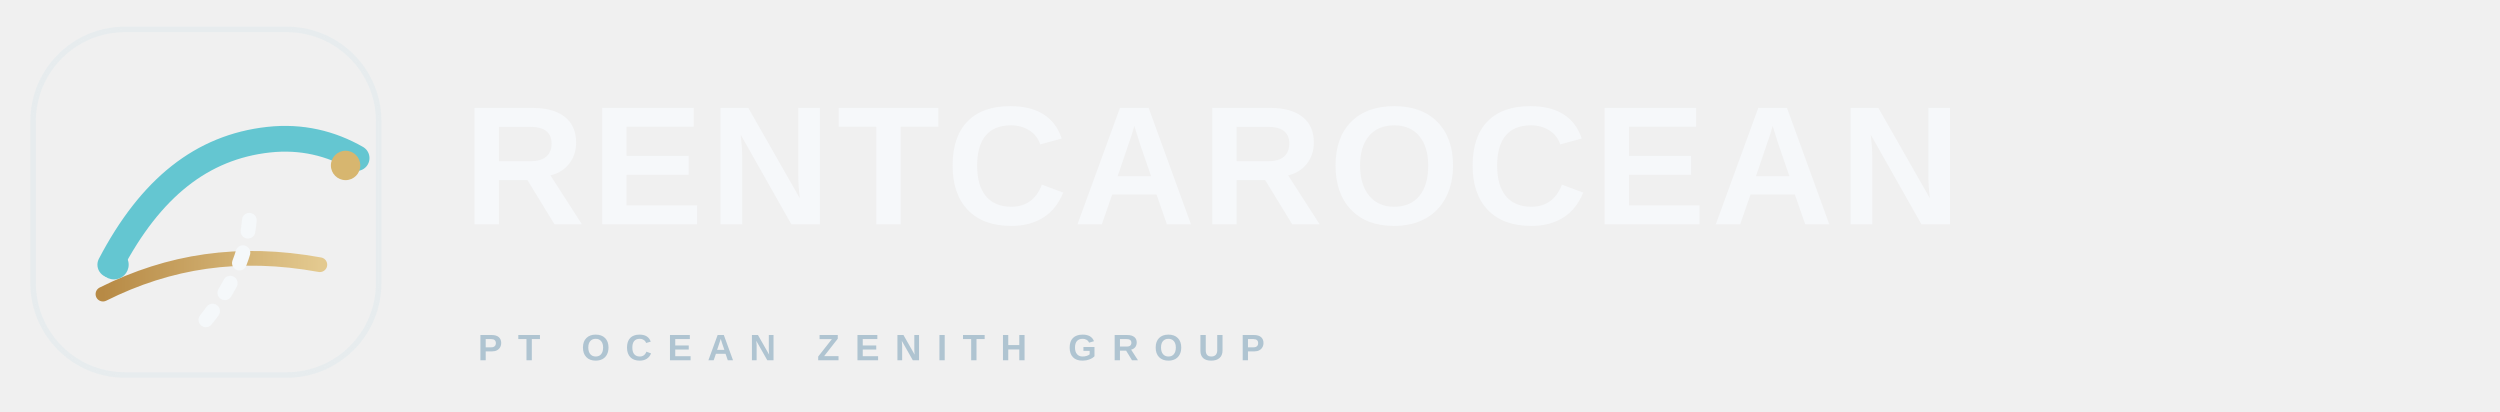
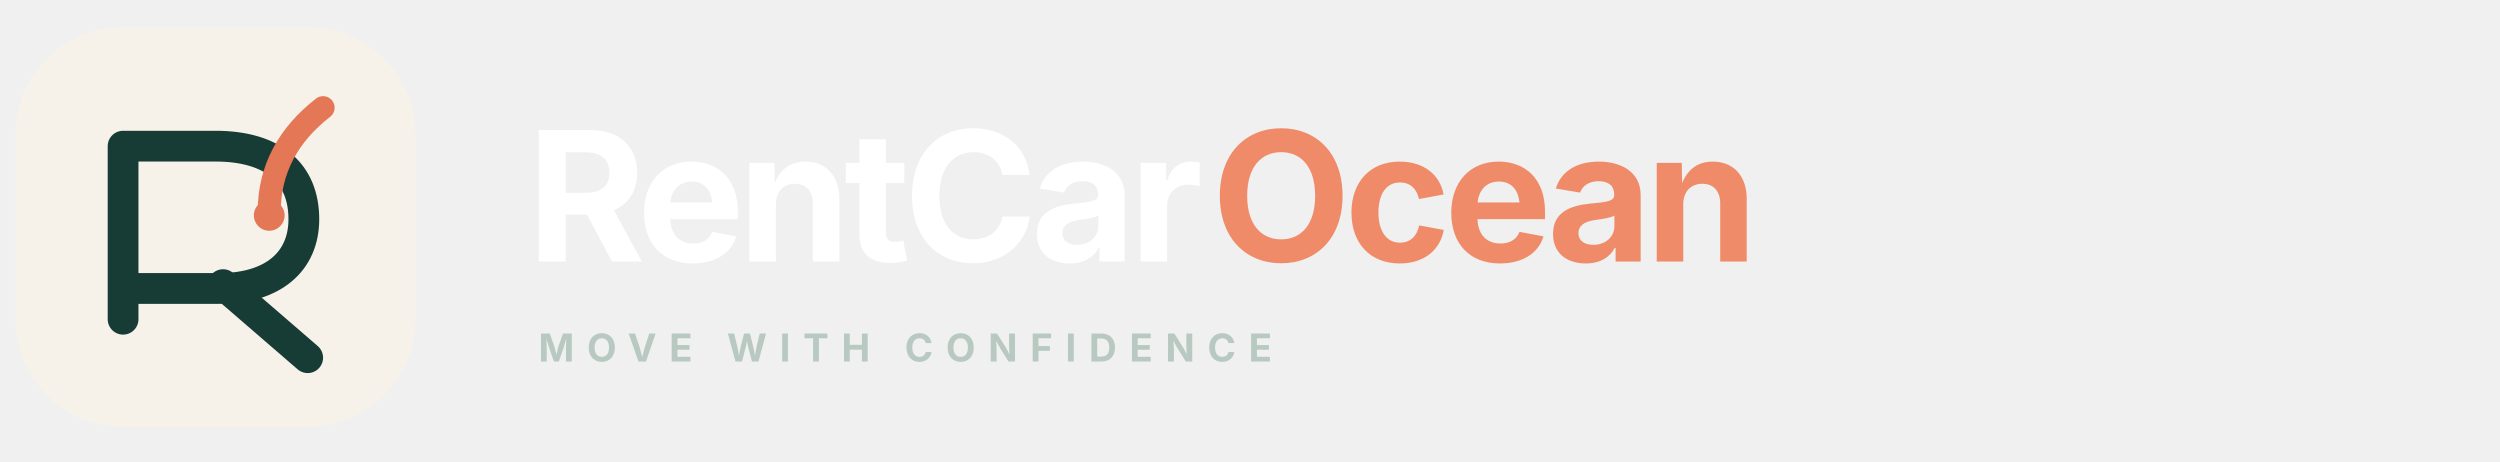
- <svg xmlns="http://www.w3.org/2000/svg" viewBox="0 0 680 112" role="img" aria-labelledby="title desc">
-   <defs>
-     <linearGradient id="accent" x1="0" y1="0" x2="1" y2="0">
-       <stop stop-color="#B78A45" />
-       <stop offset="1" stop-color="#E3C98F" />
-     </linearGradient>
-   </defs>
-   <g transform="translate(8 7)">
-     <rect x="1" y="1" width="94" height="94" rx="25" fill="#F3F7F9" fill-opacity=".08" stroke="#D8E7EC" stroke-opacity=".34" stroke-width="1.5" />
-     <path d="M22 65c11-21 25-32 43-34 9-1 17 1 24 5" fill="none" stroke="#64C6D1" stroke-width="7" stroke-linecap="round" />
-     <path d="M20 73c18-9 37-12 59-8" fill="none" stroke="url(#accent)" stroke-width="4" stroke-linecap="round" />
-     <path d="M48 80c8-10 12-20 12-31" fill="none" stroke="#F5F8FA" stroke-width="4" stroke-linecap="round" stroke-dasharray="3 6" />
-     <circle cx="23" cy="65" r="4" fill="#64C6D1" />
-     <circle cx="86" cy="38" r="4" fill="#D7B66F" />
-   </g>
-   <text x="126" y="61" fill="#F6F8FA" font-family="Avenir Next,Montserrat,Arial,sans-serif" font-size="46" font-weight="700" letter-spacing="1.5">RENTCAROCEAN</text>
-   <path d="M128 76H640" stroke="url(#accent)" stroke-width="1.7" stroke-linecap="round" />
-   <text x="130" y="98" fill="#AFC4D1" font-family="Avenir Next,Montserrat,Arial,sans-serif" font-size="10" font-weight="600" letter-spacing="4.2">PT OCEAN ZENITH GROUP</text>
+ <svg xmlns="http://www.w3.org/2000/svg" viewBox="0 0 650 120" role="img" aria-labelledby="title desc">
+   <rect x="4" y="7" width="104" height="104" rx="28" fill="#F6F2E9" />
+   <path d="M32 83V38h24c15 0 23 7 23 19 0 11-8 18-22 18H32" fill="none" stroke="#173C36" stroke-width="8" stroke-linecap="round" stroke-linejoin="round" />
+   <path d="M58 74l22 19" fill="none" stroke="#173C36" stroke-width="8" stroke-linecap="round" />
+   <path d="M84 28c-9 7-14 16-14 27" fill="none" stroke="#E47755" stroke-width="6" stroke-linecap="round" />
+   <circle cx="70" cy="56" r="4" fill="#E47755" />
+   <text x="137" y="68" fill="#FFFFFF" font-family="Inter, Avenir Next, Montserrat, Arial, sans-serif" font-size="47" font-weight="650" letter-spacing="-1.7">RentCar</text>
+   <text x="315" y="68" fill="#F08B69" font-family="Inter, Avenir Next, Montserrat, Arial, sans-serif" font-size="47" font-weight="650" letter-spacing="-1.7">Ocean</text>
+   <text x="140" y="94" fill="#B7C9C1" font-family="Inter, Avenir Next, Montserrat, Arial, sans-serif" font-size="10" font-weight="700" letter-spacing="3.3">MOVE WITH CONFIDENCE</text>
</svg>
